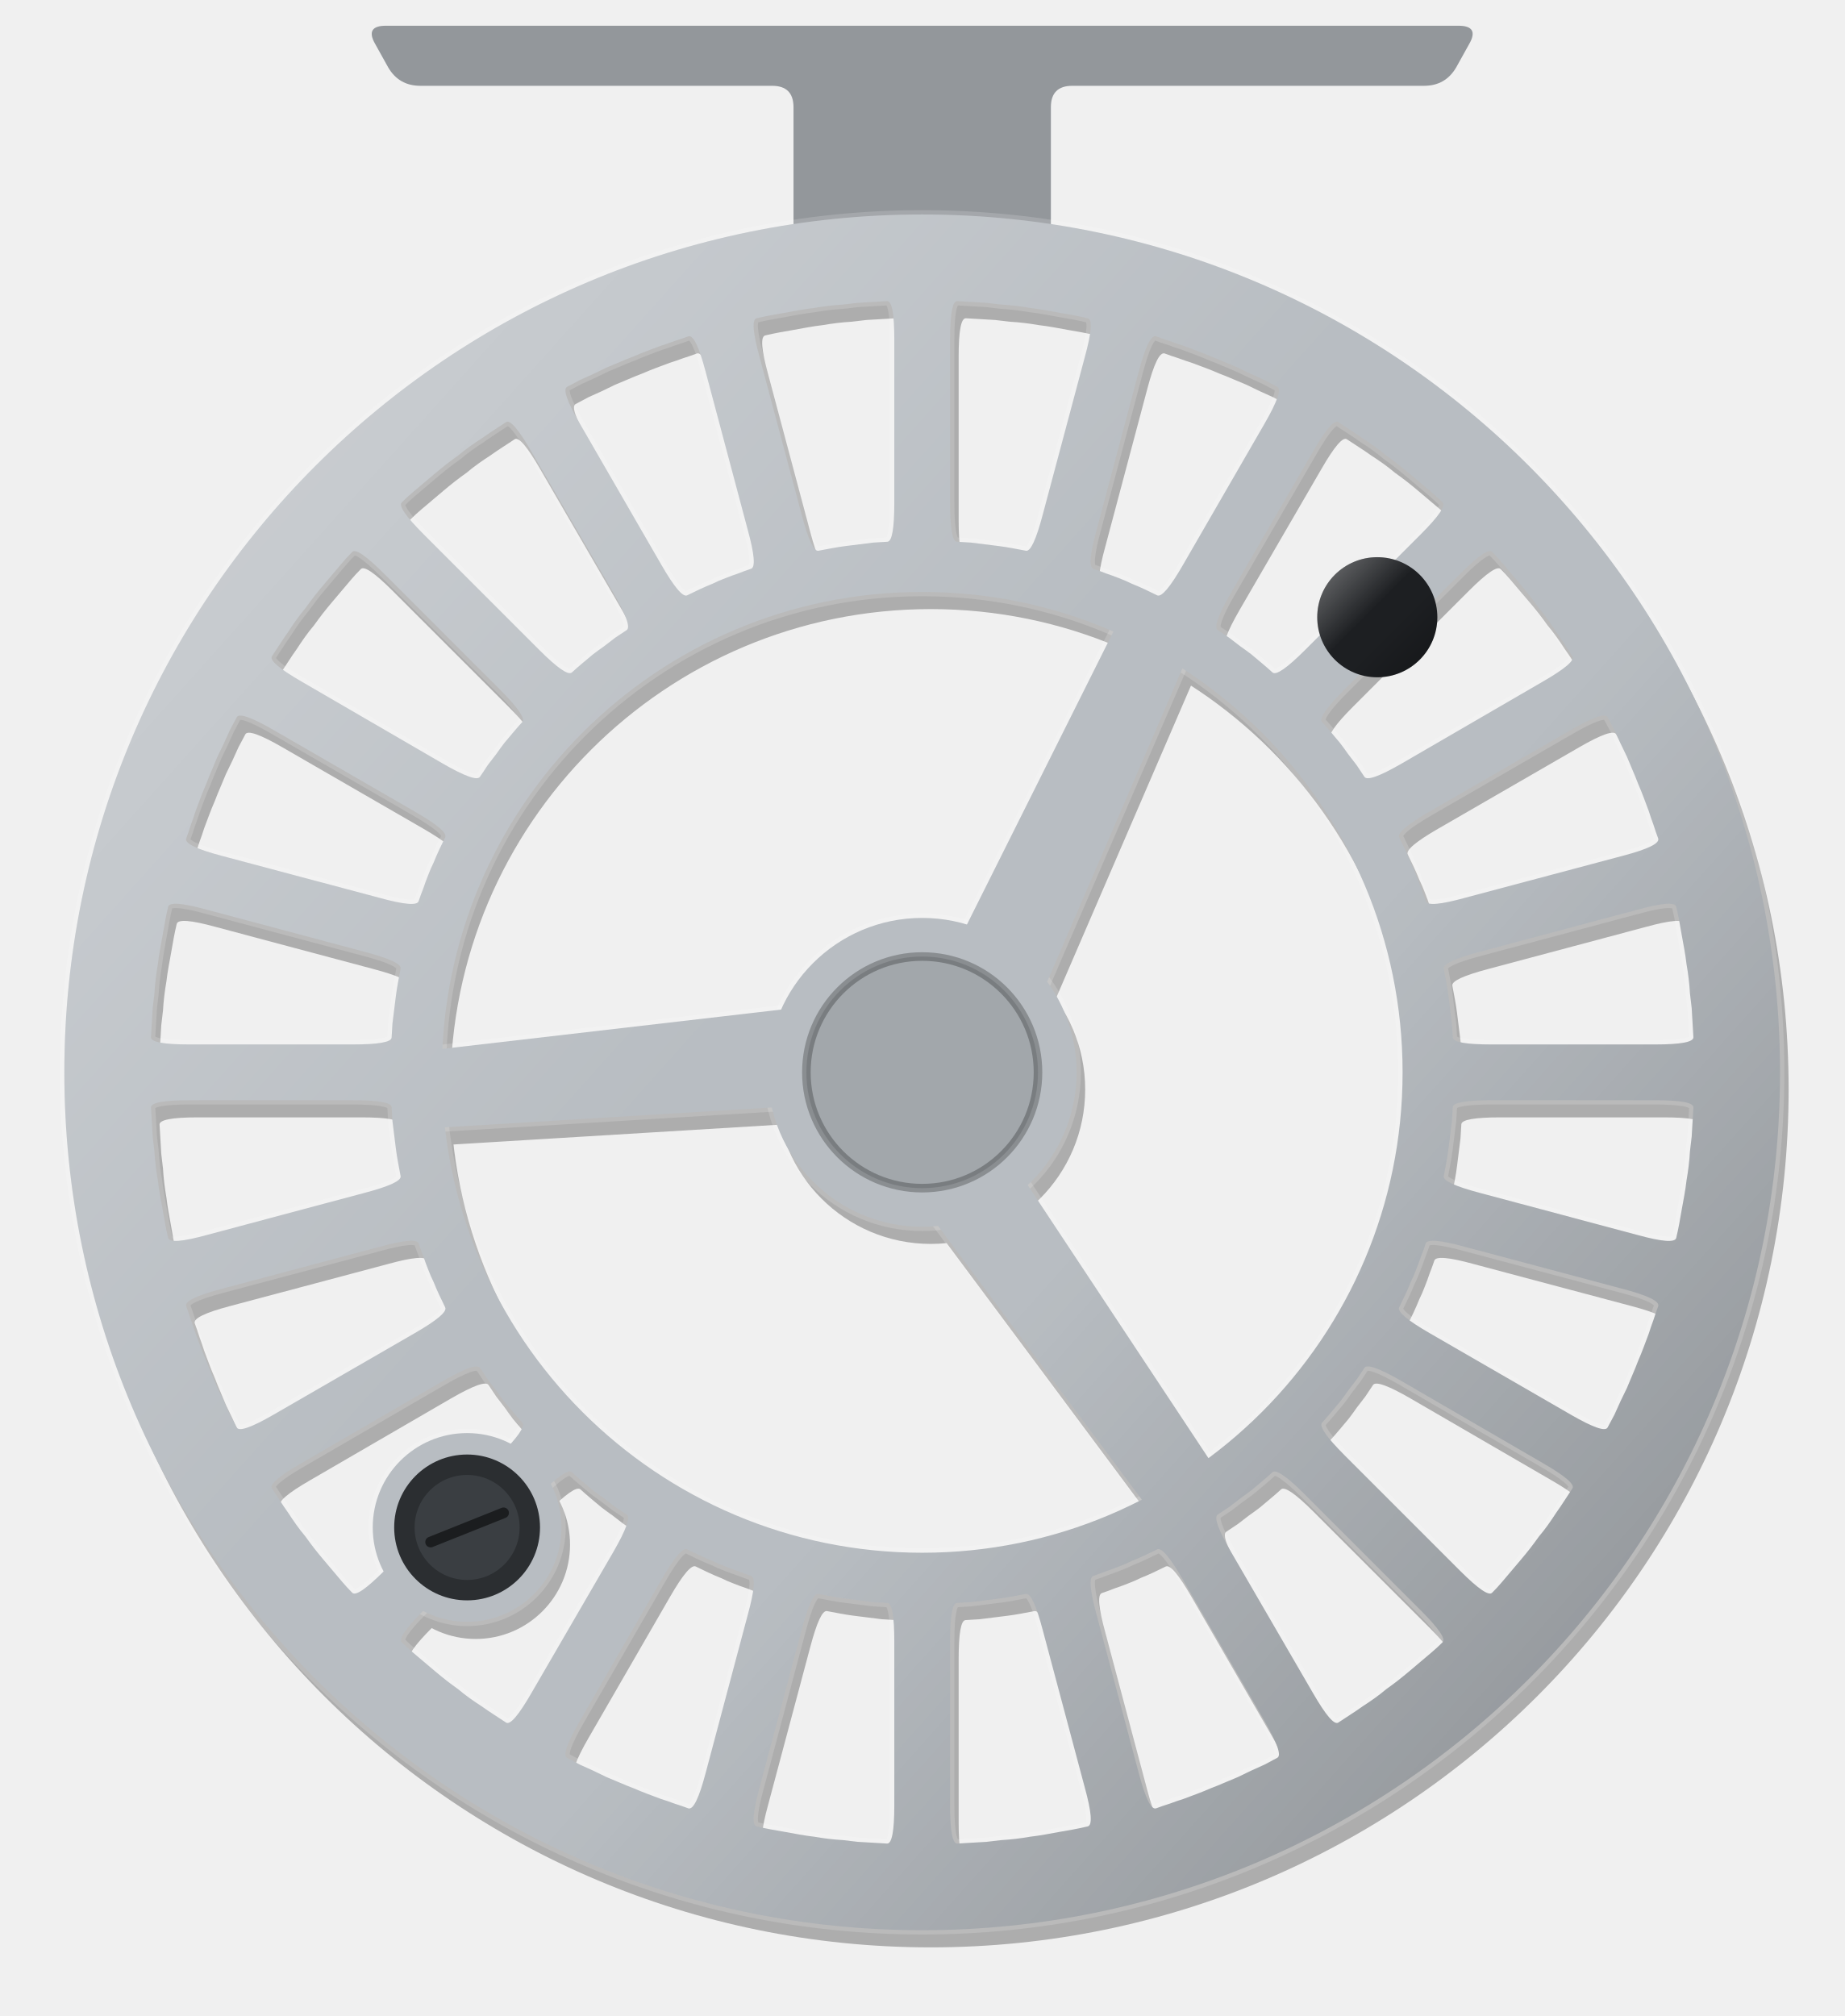
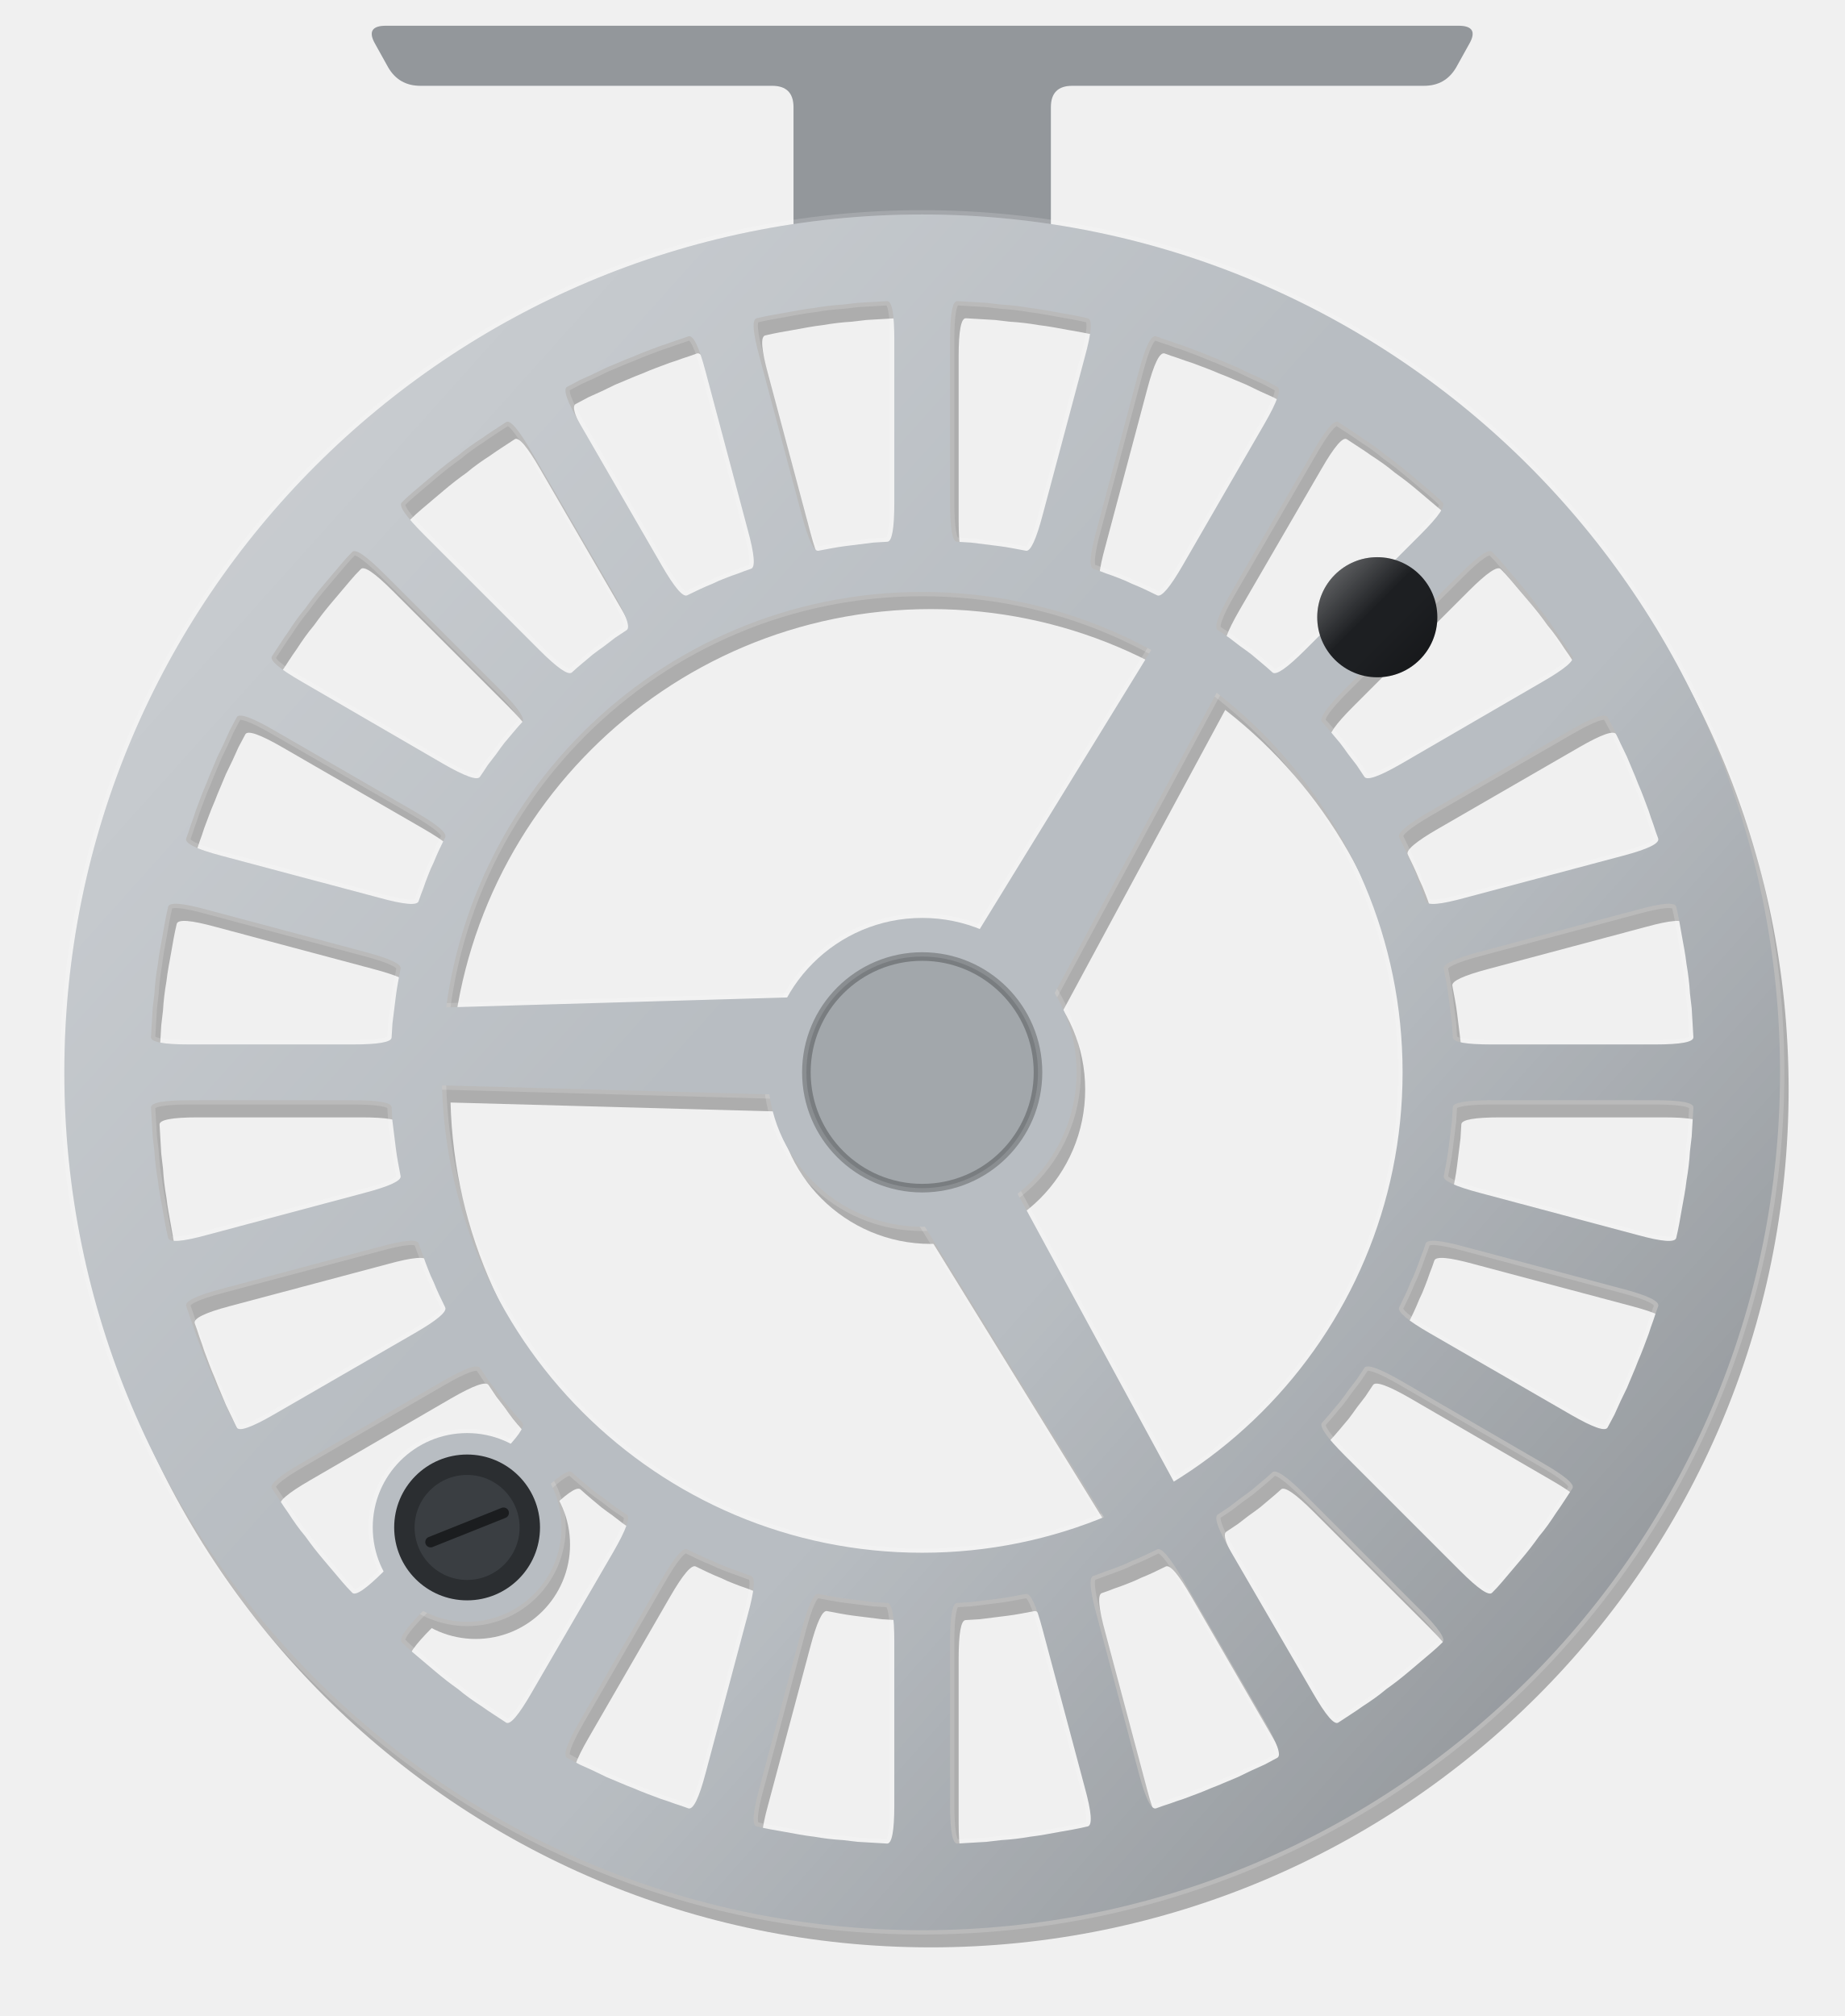
<svg xmlns="http://www.w3.org/2000/svg" viewBox="-215 -250 430 470" color="#b8bdc2">
  <defs>
    <linearGradient id="sheen" x1="0" y1="0" x2="1" y2="1">
      <stop offset="0" stop-color="#fff" stop-opacity=".4" />
      <stop offset=".45" stop-color="#fff" stop-opacity="0" />
      <stop offset=".6" stop-color="#000" stop-opacity="0" />
      <stop offset="1" stop-color="#000" stop-opacity=".3" />
    </linearGradient>
    <g id="back" fill-rule="evenodd">
      <path d="M-127.5 -239.7Q-130 -244 -125 -244L125 -244Q130 -244 127.5 -239.7L124.5 -234.3Q122 -230 117 -230L35 -230Q30 -230 30 -225L30 -191Q30 -186 25 -186L-25 -186Q-30 -186 -30 -191L-30 -225Q-30 -230 -35 -230L-117 -230Q-122 -230 -124.5 -234.3Z" />
    </g>
    <g id="body" fill-rule="evenodd">
      <path d="M-200 0a200 200 0 1 0 400 0a200 200 0 1 0 -400 0ZM-112 0a112 112 0 1 0 224 0a112 112 0 1 0 -224 0ZM6.5 -170.9Q6.5 -179.9 8.2 -179.8L8.2 -179.8Q9.9 -179.7 11.6 -179.6L11.6 -179.6Q13.3 -179.5 15 -179.4L15 -179.4Q16.7 -179.2 18.4 -179L18.4 -179Q20.1 -178.9 21.8 -178.7L21.8 -178.7Q23.5 -178.5 25.2 -178.2L25.2 -178.2Q26.9 -178 28.6 -177.7L28.6 -177.7Q30.2 -177.4 31.9 -177.1L31.9 -177.1Q33.6 -176.8 35.3 -176.5L35.3 -176.5Q36.9 -176.2 38.6 -175.8L38.6 -175.8Q40.3 -175.4 37.9 -166.7L28.1 -130Q25.8 -121.3 24.2 -121.6L24.2 -121.6Q22.6 -121.9 21 -122.2L21 -122.2Q19.4 -122.5 17.8 -122.7L17.8 -122.7Q16.2 -122.9 14.6 -123.1L14.6 -123.1Q13 -123.3 11.4 -123.5L11.4 -123.5Q9.7 -123.6 8.1 -123.7L8.1 -123.7Q6.5 -123.8 6.5 -132.8ZM50.5 -163.4Q52.8 -172.1 54.5 -171.6L54.5 -171.6Q56.1 -171 57.7 -170.5L57.7 -170.5Q59.3 -169.9 60.9 -169.4L60.9 -169.4Q62.5 -168.8 64.1 -168.2L64.1 -168.2Q65.7 -167.6 67.3 -166.9L67.3 -166.9Q68.9 -166.3 70.5 -165.6L70.5 -165.6Q72 -165 73.6 -164.3L73.6 -164.3Q75.1 -163.6 76.7 -162.8L76.7 -162.8Q78.2 -162.1 79.8 -161.4L79.8 -161.4Q81.3 -160.6 82.8 -159.8L82.8 -159.8Q84.3 -159 79.8 -151.2L60.8 -118.3Q56.3 -110.5 54.8 -111.2L54.8 -111.2Q53.4 -111.9 51.9 -112.6L51.9 -112.6Q50.4 -113.3 48.9 -113.9L48.9 -113.9Q47.5 -114.6 45.9 -115.2L45.9 -115.2Q44.4 -115.8 42.9 -116.3L42.9 -116.3Q41.4 -116.9 39.9 -117.4L39.9 -117.4Q38.3 -117.9 40.7 -126.6ZM91.1 -144.7Q95.6 -152.5 97 -151.6L97 -151.6Q98.4 -150.7 99.9 -149.7L99.9 -149.7Q101.3 -148.8 102.7 -147.8L102.7 -147.8Q104.1 -146.9 105.5 -145.9L105.5 -145.9Q106.9 -144.9 108.2 -143.8L108.2 -143.8Q109.6 -142.8 110.9 -141.8L110.9 -141.8Q112.3 -140.7 113.6 -139.6L113.6 -139.6Q114.9 -138.5 116.2 -137.4L116.2 -137.4Q117.5 -136.3 118.8 -135.2L118.8 -135.2Q120.1 -134.1 121.3 -132.9L121.3 -132.9Q122.6 -131.8 116.2 -125.4L89.3 -98.5Q83 -92.2 81.7 -93.2L81.7 -93.2Q80.5 -94.3 79.3 -95.3L79.3 -95.3Q78 -96.4 76.8 -97.4L76.8 -97.4Q75.5 -98.4 74.2 -99.3L74.2 -99.3Q72.9 -100.3 71.6 -101.3L71.6 -101.3Q70.2 -102.2 68.9 -103.1L68.9 -103.1Q67.5 -104 72 -111.8ZM125.4 -116.2Q131.8 -122.6 132.9 -121.3L132.9 -121.3Q134.1 -120.1 135.2 -118.8L135.2 -118.8Q136.3 -117.5 137.4 -116.2L137.4 -116.2Q138.5 -114.9 139.6 -113.6L139.6 -113.6Q140.7 -112.3 141.8 -110.9L141.8 -110.9Q142.8 -109.6 143.8 -108.2L143.8 -108.2Q144.9 -106.9 145.9 -105.5L145.9 -105.5Q146.9 -104.1 147.8 -102.7L147.8 -102.7Q148.8 -101.3 149.7 -99.9L149.7 -99.9Q150.7 -98.4 151.6 -97L151.6 -97Q152.5 -95.6 144.7 -91.1L111.8 -72Q104 -67.5 103.1 -68.9L103.1 -68.9Q102.2 -70.2 101.3 -71.6L101.3 -71.6Q100.3 -72.9 99.3 -74.2L99.3 -74.2Q98.4 -75.5 97.4 -76.8L97.4 -76.8Q96.4 -78 95.3 -79.3L95.3 -79.3Q94.3 -80.5 93.2 -81.7L93.2 -81.7Q92.2 -83 98.5 -89.3ZM151.2 -79.8Q159 -84.3 159.8 -82.8L159.8 -82.8Q160.6 -81.3 161.4 -79.8L161.4 -79.8Q162.1 -78.2 162.8 -76.7L162.8 -76.7Q163.6 -75.1 164.3 -73.6L164.3 -73.6Q165 -72 165.6 -70.5L165.6 -70.5Q166.3 -68.9 166.9 -67.3L166.9 -67.3Q167.6 -65.7 168.2 -64.1L168.2 -64.1Q168.8 -62.5 169.4 -60.9L169.4 -60.9Q169.9 -59.3 170.5 -57.7L170.5 -57.7Q171 -56.1 171.6 -54.5L171.6 -54.5Q172.1 -52.8 163.4 -50.5L126.6 -40.7Q117.9 -38.3 117.4 -39.9L117.4 -39.9Q116.9 -41.4 116.3 -42.9L116.3 -42.9Q115.8 -44.4 115.2 -45.9L115.2 -45.9Q114.6 -47.5 113.9 -48.9L113.9 -48.9Q113.3 -50.4 112.6 -51.9L112.6 -51.9Q111.9 -53.4 111.2 -54.8L111.2 -54.8Q110.5 -56.3 118.3 -60.8ZM166.7 -37.9Q175.4 -40.3 175.8 -38.6L175.8 -38.6Q176.2 -36.9 176.5 -35.3L176.5 -35.3Q176.8 -33.6 177.1 -31.9L177.1 -31.9Q177.4 -30.2 177.7 -28.6L177.7 -28.6Q178 -26.9 178.2 -25.2L178.2 -25.2Q178.5 -23.5 178.7 -21.8L178.7 -21.8Q178.9 -20.1 179 -18.4L179 -18.4Q179.2 -16.7 179.4 -15L179.4 -15Q179.5 -13.3 179.6 -11.6L179.6 -11.6Q179.7 -9.9 179.8 -8.2L179.8 -8.2Q179.9 -6.5 170.9 -6.5L132.8 -6.5Q123.8 -6.5 123.7 -8.1L123.7 -8.1Q123.6 -9.7 123.5 -11.4L123.5 -11.4Q123.3 -13 123.1 -14.6L123.1 -14.6Q122.9 -16.2 122.7 -17.8L122.7 -17.8Q122.5 -19.4 122.2 -21L122.2 -21Q121.9 -22.6 121.6 -24.2L121.6 -24.2Q121.3 -25.8 130 -28.1ZM170.9 6.5Q179.9 6.5 179.8 8.2L179.8 8.2Q179.7 9.9 179.6 11.6L179.6 11.6Q179.5 13.3 179.4 15L179.4 15Q179.2 16.7 179 18.4L179 18.4Q178.9 20.1 178.7 21.8L178.7 21.8Q178.5 23.5 178.2 25.2L178.2 25.2Q178 26.9 177.7 28.6L177.7 28.6Q177.4 30.2 177.1 31.9L177.1 31.9Q176.8 33.6 176.5 35.3L176.5 35.3Q176.2 36.9 175.8 38.6L175.8 38.6Q175.4 40.3 166.7 37.9L130 28.1Q121.3 25.8 121.6 24.2L121.6 24.2Q121.9 22.6 122.2 21L122.2 21Q122.5 19.4 122.7 17.8L122.7 17.8Q122.9 16.2 123.1 14.6L123.1 14.6Q123.3 13 123.5 11.4L123.5 11.4Q123.6 9.7 123.7 8.1L123.7 8.1Q123.8 6.5 132.8 6.5ZM163.4 50.5Q172.1 52.8 171.6 54.5L171.6 54.5Q171 56.1 170.5 57.7L170.5 57.7Q169.9 59.3 169.4 60.9L169.4 60.9Q168.8 62.5 168.2 64.1L168.2 64.1Q167.6 65.7 166.9 67.3L166.9 67.3Q166.3 68.9 165.6 70.5L165.6 70.5Q165 72 164.3 73.6L164.3 73.6Q163.6 75.1 162.8 76.7L162.8 76.7Q162.1 78.2 161.4 79.8L161.4 79.8Q160.6 81.3 159.8 82.8L159.8 82.8Q159 84.3 151.2 79.8L118.3 60.8Q110.5 56.3 111.2 54.8L111.2 54.8Q111.9 53.4 112.6 51.9L112.6 51.9Q113.3 50.4 113.9 48.9L113.9 48.9Q114.6 47.5 115.2 45.9L115.2 45.9Q115.8 44.4 116.3 42.9L116.3 42.9Q116.9 41.4 117.4 39.9L117.4 39.9Q117.9 38.3 126.6 40.7ZM144.7 91.1Q152.5 95.6 151.6 97L151.6 97Q150.7 98.4 149.7 99.9L149.7 99.9Q148.8 101.3 147.8 102.7L147.8 102.7Q146.9 104.1 145.9 105.5L145.9 105.5Q144.9 106.9 143.8 108.2L143.8 108.2Q142.8 109.6 141.8 110.9L141.8 110.9Q140.7 112.3 139.6 113.6L139.6 113.6Q138.5 114.9 137.4 116.2L137.4 116.2Q136.3 117.5 135.2 118.8L135.2 118.8Q134.1 120.1 132.9 121.3L132.9 121.3Q131.8 122.6 125.4 116.2L98.5 89.3Q92.2 83 93.2 81.7L93.2 81.7Q94.3 80.5 95.3 79.3L95.3 79.3Q96.4 78 97.4 76.8L97.4 76.8Q98.4 75.5 99.3 74.2L99.3 74.2Q100.3 72.9 101.3 71.6L101.3 71.6Q102.2 70.2 103.1 68.9L103.1 68.9Q104 67.5 111.8 72ZM116.2 125.4Q122.6 131.8 121.3 132.9L121.3 132.9Q120.1 134.1 118.8 135.2L118.8 135.2Q117.5 136.3 116.2 137.4L116.2 137.4Q114.9 138.5 113.6 139.6L113.6 139.6Q112.3 140.7 110.9 141.8L110.9 141.8Q109.6 142.8 108.2 143.8L108.2 143.8Q106.9 144.9 105.5 145.9L105.5 145.9Q104.1 146.9 102.7 147.8L102.7 147.8Q101.3 148.8 99.9 149.7L99.9 149.7Q98.4 150.7 97 151.6L97 151.6Q95.6 152.5 91.1 144.7L72 111.8Q67.5 104 68.9 103.1L68.9 103.1Q70.2 102.2 71.6 101.3L71.6 101.3Q72.9 100.3 74.2 99.3L74.2 99.3Q75.5 98.4 76.8 97.4L76.8 97.4Q78 96.4 79.3 95.3L79.3 95.3Q80.5 94.3 81.7 93.2L81.7 93.2Q83 92.2 89.3 98.5ZM79.8 151.2Q84.3 159 82.8 159.8L82.8 159.8Q81.3 160.6 79.8 161.4L79.8 161.4Q78.2 162.1 76.7 162.8L76.7 162.8Q75.1 163.6 73.6 164.3L73.6 164.3Q72 165 70.5 165.6L70.5 165.6Q68.9 166.3 67.3 166.9L67.3 166.9Q65.7 167.6 64.1 168.2L64.1 168.2Q62.5 168.8 60.9 169.4L60.9 169.4Q59.3 169.9 57.7 170.5L57.7 170.5Q56.1 171 54.5 171.6L54.5 171.6Q52.8 172.1 50.5 163.4L40.7 126.6Q38.3 117.9 39.9 117.4L39.9 117.4Q41.4 116.9 42.9 116.3L42.9 116.3Q44.4 115.8 45.9 115.2L45.9 115.2Q47.5 114.6 48.9 113.9L48.9 113.9Q50.4 113.3 51.9 112.6L51.9 112.6Q53.4 111.9 54.8 111.2L54.8 111.2Q56.3 110.5 60.8 118.3ZM37.9 166.7Q40.3 175.4 38.6 175.8L38.6 175.8Q36.9 176.2 35.3 176.5L35.3 176.5Q33.6 176.8 31.9 177.1L31.9 177.1Q30.2 177.4 28.6 177.7L28.6 177.7Q26.9 178 25.2 178.2L25.2 178.2Q23.5 178.5 21.8 178.7L21.8 178.7Q20.1 178.9 18.4 179L18.4 179Q16.7 179.2 15 179.4L15 179.4Q13.3 179.5 11.6 179.6L11.6 179.6Q9.9 179.7 8.2 179.8L8.2 179.8Q6.5 179.9 6.5 170.9L6.5 132.8Q6.5 123.8 8.1 123.7L8.1 123.7Q9.7 123.6 11.4 123.5L11.4 123.5Q13 123.3 14.6 123.1L14.6 123.1Q16.2 122.9 17.8 122.7L17.8 122.7Q19.4 122.5 21 122.2L21 122.2Q22.6 121.9 24.2 121.6L24.2 121.6Q25.8 121.3 28.1 130ZM-6.5 170.9Q-6.5 179.9 -8.2 179.8L-8.2 179.8Q-9.9 179.7 -11.6 179.6L-11.6 179.6Q-13.3 179.5 -15 179.4L-15 179.4Q-16.7 179.2 -18.4 179L-18.4 179Q-20.1 178.9 -21.8 178.7L-21.8 178.7Q-23.5 178.5 -25.2 178.2L-25.2 178.2Q-26.9 178 -28.6 177.7L-28.6 177.7Q-30.2 177.4 -31.9 177.1L-31.9 177.1Q-33.6 176.8 -35.3 176.5L-35.3 176.5Q-36.9 176.2 -38.6 175.8L-38.6 175.8Q-40.3 175.4 -37.9 166.7L-28.1 130Q-25.8 121.3 -24.2 121.6L-24.2 121.6Q-22.6 121.9 -21 122.2L-21 122.2Q-19.4 122.5 -17.8 122.7L-17.8 122.7Q-16.2 122.9 -14.6 123.1L-14.6 123.1Q-13 123.3 -11.4 123.5L-11.4 123.5Q-9.7 123.6 -8.1 123.7L-8.1 123.7Q-6.5 123.8 -6.5 132.8ZM-50.5 163.4Q-52.8 172.1 -54.5 171.6L-54.5 171.6Q-56.1 171 -57.7 170.5L-57.7 170.5Q-59.3 169.9 -60.9 169.4L-60.9 169.4Q-62.5 168.8 -64.1 168.2L-64.1 168.2Q-65.7 167.6 -67.3 166.9L-67.3 166.9Q-68.9 166.3 -70.5 165.6L-70.5 165.6Q-72 165 -73.6 164.3L-73.6 164.3Q-75.1 163.6 -76.7 162.8L-76.7 162.8Q-78.2 162.1 -79.8 161.4L-79.8 161.4Q-81.3 160.6 -82.8 159.8L-82.8 159.8Q-84.3 159 -79.8 151.2L-60.8 118.3Q-56.3 110.5 -54.8 111.2L-54.8 111.2Q-53.4 111.9 -51.9 112.6L-51.9 112.6Q-50.4 113.3 -48.9 113.9L-48.9 113.9Q-47.5 114.6 -45.9 115.2L-45.9 115.2Q-44.4 115.8 -42.9 116.3L-42.9 116.3Q-41.4 116.9 -39.9 117.4L-39.9 117.4Q-38.3 117.9 -40.7 126.6ZM-91.1 144.7Q-95.6 152.5 -97 151.6L-97 151.6Q-98.4 150.7 -99.9 149.7L-99.9 149.7Q-101.3 148.8 -102.7 147.8L-102.7 147.8Q-104.1 146.9 -105.5 145.9L-105.5 145.9Q-106.9 144.9 -108.2 143.8L-108.2 143.8Q-109.6 142.8 -110.9 141.8L-110.9 141.8Q-112.3 140.7 -113.6 139.6L-113.6 139.6Q-114.9 138.5 -116.2 137.4L-116.2 137.4Q-117.5 136.3 -118.8 135.2L-118.8 135.2Q-120.1 134.1 -121.3 132.9L-121.3 132.9Q-122.6 131.8 -116.2 125.4L-89.3 98.5Q-83 92.2 -81.7 93.2L-81.7 93.2Q-80.5 94.3 -79.3 95.3L-79.3 95.3Q-78 96.4 -76.8 97.4L-76.8 97.4Q-75.5 98.4 -74.2 99.3L-74.2 99.3Q-72.9 100.3 -71.6 101.3L-71.6 101.3Q-70.2 102.2 -68.9 103.1L-68.9 103.1Q-67.5 104 -72 111.8ZM-125.4 116.2Q-131.8 122.6 -132.9 121.3L-132.9 121.3Q-134.1 120.1 -135.2 118.8L-135.2 118.8Q-136.3 117.5 -137.4 116.2L-137.4 116.2Q-138.5 114.9 -139.6 113.6L-139.6 113.6Q-140.7 112.3 -141.8 110.9L-141.8 110.9Q-142.8 109.6 -143.8 108.2L-143.8 108.2Q-144.9 106.9 -145.9 105.5L-145.9 105.5Q-146.9 104.1 -147.8 102.7L-147.8 102.7Q-148.8 101.3 -149.7 99.9L-149.7 99.9Q-150.7 98.4 -151.6 97L-151.6 97Q-152.5 95.6 -144.7 91.1L-111.8 72Q-104 67.5 -103.1 68.9L-103.1 68.9Q-102.2 70.2 -101.3 71.6L-101.3 71.6Q-100.3 72.9 -99.3 74.2L-99.3 74.2Q-98.4 75.5 -97.4 76.8L-97.4 76.8Q-96.4 78 -95.3 79.3L-95.3 79.3Q-94.3 80.5 -93.2 81.7L-93.2 81.7Q-92.2 83 -98.5 89.3ZM-151.2 79.8Q-159 84.3 -159.8 82.8L-159.8 82.8Q-160.6 81.3 -161.4 79.8L-161.4 79.8Q-162.1 78.2 -162.8 76.7L-162.8 76.7Q-163.6 75.1 -164.3 73.6L-164.3 73.6Q-165 72 -165.6 70.5L-165.6 70.5Q-166.3 68.9 -166.9 67.3L-166.9 67.3Q-167.6 65.7 -168.2 64.1L-168.2 64.1Q-168.8 62.5 -169.4 60.9L-169.4 60.9Q-169.9 59.3 -170.5 57.7L-170.5 57.7Q-171 56.1 -171.6 54.5L-171.6 54.5Q-172.1 52.8 -163.4 50.5L-126.6 40.7Q-117.9 38.3 -117.4 39.9L-117.4 39.9Q-116.9 41.4 -116.3 42.9L-116.3 42.9Q-115.8 44.4 -115.2 45.9L-115.2 45.9Q-114.6 47.5 -113.9 48.9L-113.9 48.9Q-113.3 50.4 -112.6 51.9L-112.6 51.9Q-111.9 53.4 -111.2 54.8L-111.2 54.8Q-110.5 56.3 -118.3 60.8ZM-166.7 37.9Q-175.4 40.3 -175.8 38.6L-175.8 38.6Q-176.2 36.9 -176.5 35.3L-176.5 35.3Q-176.8 33.6 -177.1 31.9L-177.1 31.9Q-177.4 30.2 -177.7 28.6L-177.7 28.6Q-178 26.9 -178.2 25.2L-178.2 25.2Q-178.5 23.5 -178.7 21.8L-178.7 21.8Q-178.9 20.1 -179 18.4L-179 18.4Q-179.2 16.7 -179.4 15L-179.4 15Q-179.5 13.3 -179.6 11.6L-179.6 11.6Q-179.7 9.9 -179.8 8.2L-179.8 8.2Q-179.9 6.5 -170.9 6.5L-132.8 6.5Q-123.8 6.5 -123.7 8.1L-123.7 8.1Q-123.6 9.7 -123.5 11.4L-123.5 11.4Q-123.3 13 -123.1 14.6L-123.1 14.6Q-122.9 16.2 -122.7 17.8L-122.7 17.8Q-122.5 19.4 -122.2 21L-122.2 21Q-121.9 22.6 -121.6 24.2L-121.6 24.2Q-121.3 25.8 -130 28.1ZM-170.9 -6.5Q-179.9 -6.5 -179.8 -8.2L-179.8 -8.2Q-179.7 -9.9 -179.6 -11.6L-179.6 -11.6Q-179.5 -13.3 -179.4 -15L-179.4 -15Q-179.2 -16.7 -179 -18.4L-179 -18.4Q-178.9 -20.1 -178.7 -21.8L-178.7 -21.8Q-178.5 -23.5 -178.2 -25.2L-178.2 -25.2Q-178 -26.9 -177.7 -28.6L-177.7 -28.6Q-177.4 -30.2 -177.1 -31.9L-177.1 -31.9Q-176.8 -33.6 -176.5 -35.3L-176.5 -35.3Q-176.2 -36.9 -175.8 -38.6L-175.8 -38.6Q-175.4 -40.3 -166.7 -37.9L-130 -28.1Q-121.3 -25.8 -121.6 -24.2L-121.6 -24.2Q-121.9 -22.6 -122.2 -21L-122.2 -21Q-122.5 -19.4 -122.7 -17.8L-122.7 -17.8Q-122.9 -16.2 -123.1 -14.6L-123.1 -14.6Q-123.3 -13 -123.5 -11.4L-123.5 -11.4Q-123.6 -9.7 -123.7 -8.1L-123.7 -8.1Q-123.8 -6.5 -132.8 -6.5ZM-163.4 -50.5Q-172.1 -52.8 -171.6 -54.5L-171.6 -54.5Q-171 -56.1 -170.5 -57.7L-170.5 -57.7Q-169.9 -59.3 -169.4 -60.9L-169.4 -60.9Q-168.8 -62.5 -168.2 -64.1L-168.2 -64.1Q-167.6 -65.7 -166.9 -67.3L-166.9 -67.3Q-166.3 -68.9 -165.6 -70.5L-165.6 -70.5Q-165 -72 -164.3 -73.6L-164.3 -73.6Q-163.6 -75.1 -162.8 -76.7L-162.8 -76.7Q-162.1 -78.2 -161.4 -79.8L-161.4 -79.8Q-160.6 -81.3 -159.8 -82.8L-159.8 -82.8Q-159 -84.3 -151.2 -79.8L-118.3 -60.8Q-110.5 -56.3 -111.2 -54.8L-111.2 -54.8Q-111.9 -53.4 -112.6 -51.9L-112.6 -51.9Q-113.3 -50.4 -113.9 -48.9L-113.9 -48.9Q-114.6 -47.5 -115.2 -45.9L-115.2 -45.9Q-115.8 -44.4 -116.3 -42.9L-116.3 -42.9Q-116.9 -41.4 -117.4 -39.9L-117.4 -39.9Q-117.9 -38.3 -126.6 -40.7ZM-144.7 -91.1Q-152.5 -95.6 -151.6 -97L-151.6 -97Q-150.7 -98.4 -149.7 -99.9L-149.7 -99.9Q-148.8 -101.3 -147.8 -102.7L-147.8 -102.7Q-146.9 -104.1 -145.9 -105.5L-145.9 -105.5Q-144.9 -106.9 -143.8 -108.2L-143.8 -108.2Q-142.8 -109.6 -141.8 -110.9L-141.8 -110.9Q-140.7 -112.3 -139.6 -113.6L-139.6 -113.6Q-138.5 -114.9 -137.4 -116.2L-137.4 -116.2Q-136.3 -117.5 -135.2 -118.8L-135.2 -118.8Q-134.1 -120.1 -132.9 -121.3L-132.9 -121.3Q-131.8 -122.6 -125.4 -116.2L-98.5 -89.3Q-92.2 -83 -93.2 -81.7L-93.2 -81.7Q-94.3 -80.5 -95.3 -79.3L-95.3 -79.3Q-96.4 -78 -97.4 -76.8L-97.4 -76.8Q-98.4 -75.5 -99.3 -74.2L-99.3 -74.2Q-100.3 -72.9 -101.3 -71.6L-101.3 -71.6Q-102.2 -70.2 -103.1 -68.9L-103.1 -68.9Q-104 -67.5 -111.8 -72ZM-116.2 -125.4Q-122.6 -131.8 -121.3 -132.9L-121.3 -132.9Q-120.1 -134.1 -118.8 -135.2L-118.8 -135.2Q-117.5 -136.3 -116.2 -137.4L-116.2 -137.4Q-114.9 -138.5 -113.6 -139.6L-113.6 -139.6Q-112.3 -140.7 -110.9 -141.8L-110.9 -141.8Q-109.6 -142.8 -108.2 -143.8L-108.2 -143.8Q-106.9 -144.9 -105.5 -145.9L-105.5 -145.9Q-104.1 -146.9 -102.7 -147.8L-102.7 -147.8Q-101.3 -148.8 -99.9 -149.7L-99.9 -149.7Q-98.4 -150.7 -97 -151.6L-97 -151.6Q-95.6 -152.5 -91.1 -144.7L-72 -111.8Q-67.5 -104 -68.9 -103.1L-68.9 -103.1Q-70.2 -102.2 -71.6 -101.3L-71.6 -101.3Q-72.9 -100.3 -74.2 -99.3L-74.2 -99.3Q-75.5 -98.4 -76.8 -97.4L-76.8 -97.4Q-78 -96.4 -79.3 -95.3L-79.3 -95.3Q-80.5 -94.3 -81.7 -93.2L-81.7 -93.2Q-83 -92.2 -89.3 -98.5ZM-79.8 -151.2Q-84.3 -159 -82.8 -159.8L-82.8 -159.8Q-81.3 -160.6 -79.8 -161.4L-79.8 -161.4Q-78.2 -162.1 -76.7 -162.8L-76.7 -162.8Q-75.1 -163.6 -73.6 -164.3L-73.6 -164.3Q-72 -165 -70.5 -165.6L-70.5 -165.6Q-68.9 -166.3 -67.3 -166.9L-67.3 -166.9Q-65.7 -167.6 -64.1 -168.2L-64.1 -168.2Q-62.5 -168.8 -60.9 -169.4L-60.9 -169.4Q-59.3 -169.9 -57.7 -170.5L-57.7 -170.5Q-56.1 -171 -54.5 -171.6L-54.5 -171.6Q-52.8 -172.1 -50.5 -163.4L-40.7 -126.6Q-38.3 -117.9 -39.9 -117.4L-39.9 -117.4Q-41.4 -116.9 -42.9 -116.3L-42.9 -116.3Q-44.4 -115.8 -45.9 -115.2L-45.9 -115.2Q-47.5 -114.6 -48.9 -113.9L-48.9 -113.9Q-50.4 -113.3 -51.9 -112.6L-51.9 -112.6Q-53.4 -111.9 -54.8 -111.2L-54.8 -111.2Q-56.3 -110.5 -60.8 -118.3ZM-37.9 -166.7Q-40.3 -175.4 -38.6 -175.8L-38.6 -175.8Q-36.9 -176.2 -35.3 -176.5L-35.3 -176.5Q-33.6 -176.8 -31.9 -177.1L-31.9 -177.1Q-30.2 -177.4 -28.6 -177.7L-28.6 -177.7Q-26.9 -178 -25.2 -178.2L-25.2 -178.2Q-23.5 -178.5 -21.8 -178.7L-21.8 -178.7Q-20.1 -178.9 -18.4 -179L-18.4 -179Q-16.7 -179.2 -15 -179.4L-15 -179.4Q-13.3 -179.5 -11.6 -179.6L-11.6 -179.6Q-9.9 -179.7 -8.2 -179.8L-8.2 -179.8Q-6.5 -179.9 -6.5 -170.9L-6.5 -132.8Q-6.5 -123.8 -8.1 -123.7L-8.1 -123.7Q-9.7 -123.6 -11.4 -123.5L-11.4 -123.5Q-13 -123.3 -14.6 -123.1L-14.6 -123.1Q-16.2 -122.9 -17.8 -122.7L-17.8 -122.7Q-19.4 -122.5 -21 -122.2L-21 -122.2Q-22.6 -121.9 -24.2 -121.6L-24.2 -121.6Q-25.8 -121.3 -28.1 -130Z" />
-       <path d="M22.3 -12.6Q24.6 -10.7 25.8 -13.4L61.2 -95.4Q62.4 -98.2 59.8 -99.6L49.2 -105.2Q46.5 -106.6 45.2 -104L7.6 -28.8Q6.2 -26.1 8.5 -24.2Z" />
-       <path d="M-0.2 25.6Q-3.1 26.7 -1.3 29.1L52 100.7Q53.8 103.1 56.4 101.6L66.6 95.2Q69.1 93.6 67.5 91.1L21.1 21Q19.5 18.4 16.7 19.5Z" />
-       <path d="M-22.1 -13Q-21.6 -16 -24.5 -15.6L-113.3 -5.3Q-116.2 -4.9 -116.1 -1.9L-115.7 10Q-115.6 13 -112.6 12.9L-28.7 7.8Q-25.7 7.7 -25.2 4.7Z" />
+       <path d="M-20.9 -14.9Q-20.1 -17.8 -23.1 -17.7L-112.4 -15.1Q-115.4 -15.1 -115.5 -12.1L-116.2 -0.1Q-116.3 2.9 -113.3 3L-29.3 5.3Q-26.3 5.4 -25.5 2.5Z" />
+       <path d="M23.3 -10.6Q25.5 -8.5 26.9 -11.1L69.3 -89.7Q70.7 -92.4 68.2 -94L58.1 -100.6Q55.6 -102.2 54.1 -99.6L10.1 -28Q8.5 -25.5 10.6 -23.3Z" />
+       <path d="M-2.5 25.5Q-5.4 26.3 -3.8 28.8L43.1 104.9Q44.6 107.4 47.3 106.1L58 100.6Q60.7 99.3 59.3 96.6L19.2 22.7Q17.8 20.1 14.9 20.9Z" />
      <path d="M-36 0a36 36 0 1 0 72 0a36 36 0 1 0 -72 0Z" />
      <path d="M-128.1 106.1a22 22 0 1 0 44 0a22 22 0 1 0 -44 0Z" />
    </g>
    <mask id="body-mask">
      <use href="#body" fill="#fff" />
    </mask>
  </defs>
  <use href="#back" fill="currentColor" />
  <use href="#back" fill="#000" opacity=".2" />
  <use href="#body" fill="#000" opacity=".28" transform="translate(2 4)" />
  <use href="#body" fill="none" stroke="#fff" stroke-opacity=".16" stroke-width="2" />
  <use href="#body" fill="currentColor" />
  <rect x="-215" y="-250" width="430" height="470" fill="url(#sheen)" mask="url(#body-mask)" />
  <circle r="27" fill="currentColor" />
  <circle r="27" fill="#000" fill-opacity=".12" />
  <circle r="27" fill="none" stroke="#000" stroke-opacity=".25" stroke-width="2" />
  <circle cx="106.1" cy="-106.1" r="14" fill="#1d1f22" />
  <circle cx="106.1" cy="-106.1" r="14" fill="url(#sheen)" />
  <circle cx="-106.1" cy="106.1" r="17" fill="#2b2e31" />
  <circle cx="-106.1" cy="106.1" r="12.24" fill="#3a3e42" />
  <path d="M-114.6 109.5L-97.6 102.7" stroke="#1b1d1f" stroke-width="2.5" stroke-linecap="round" />
</svg>
